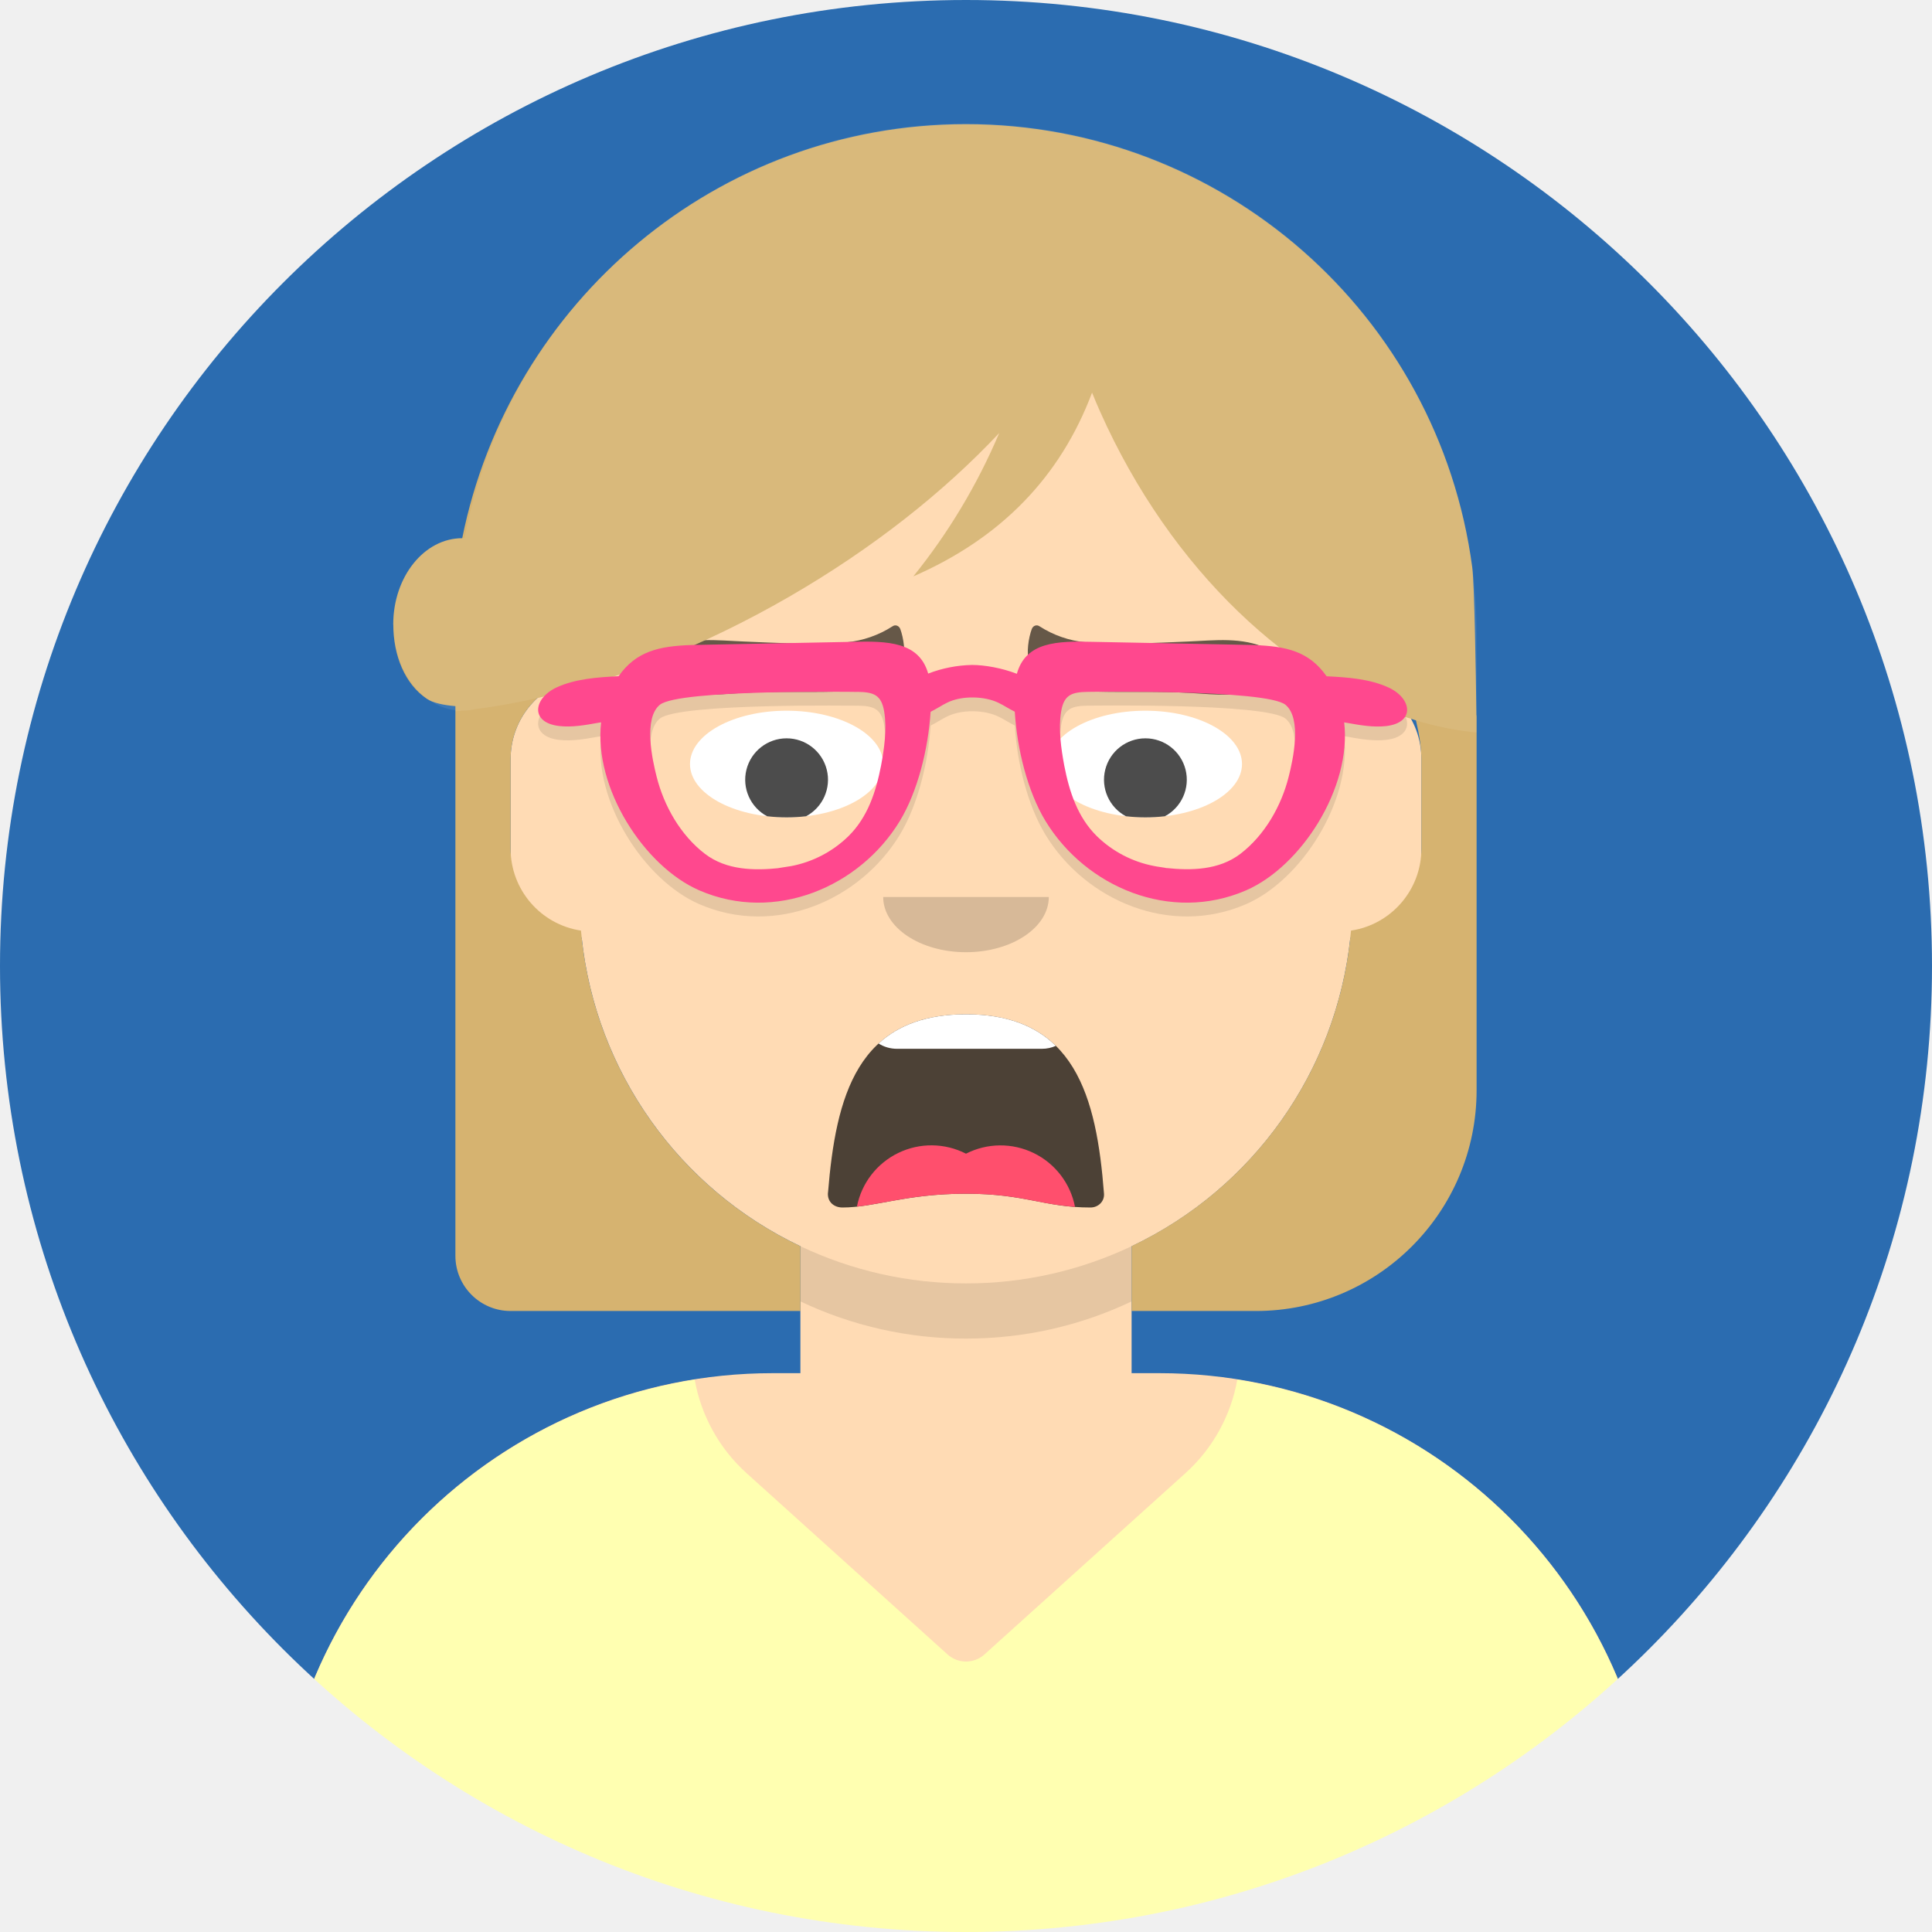
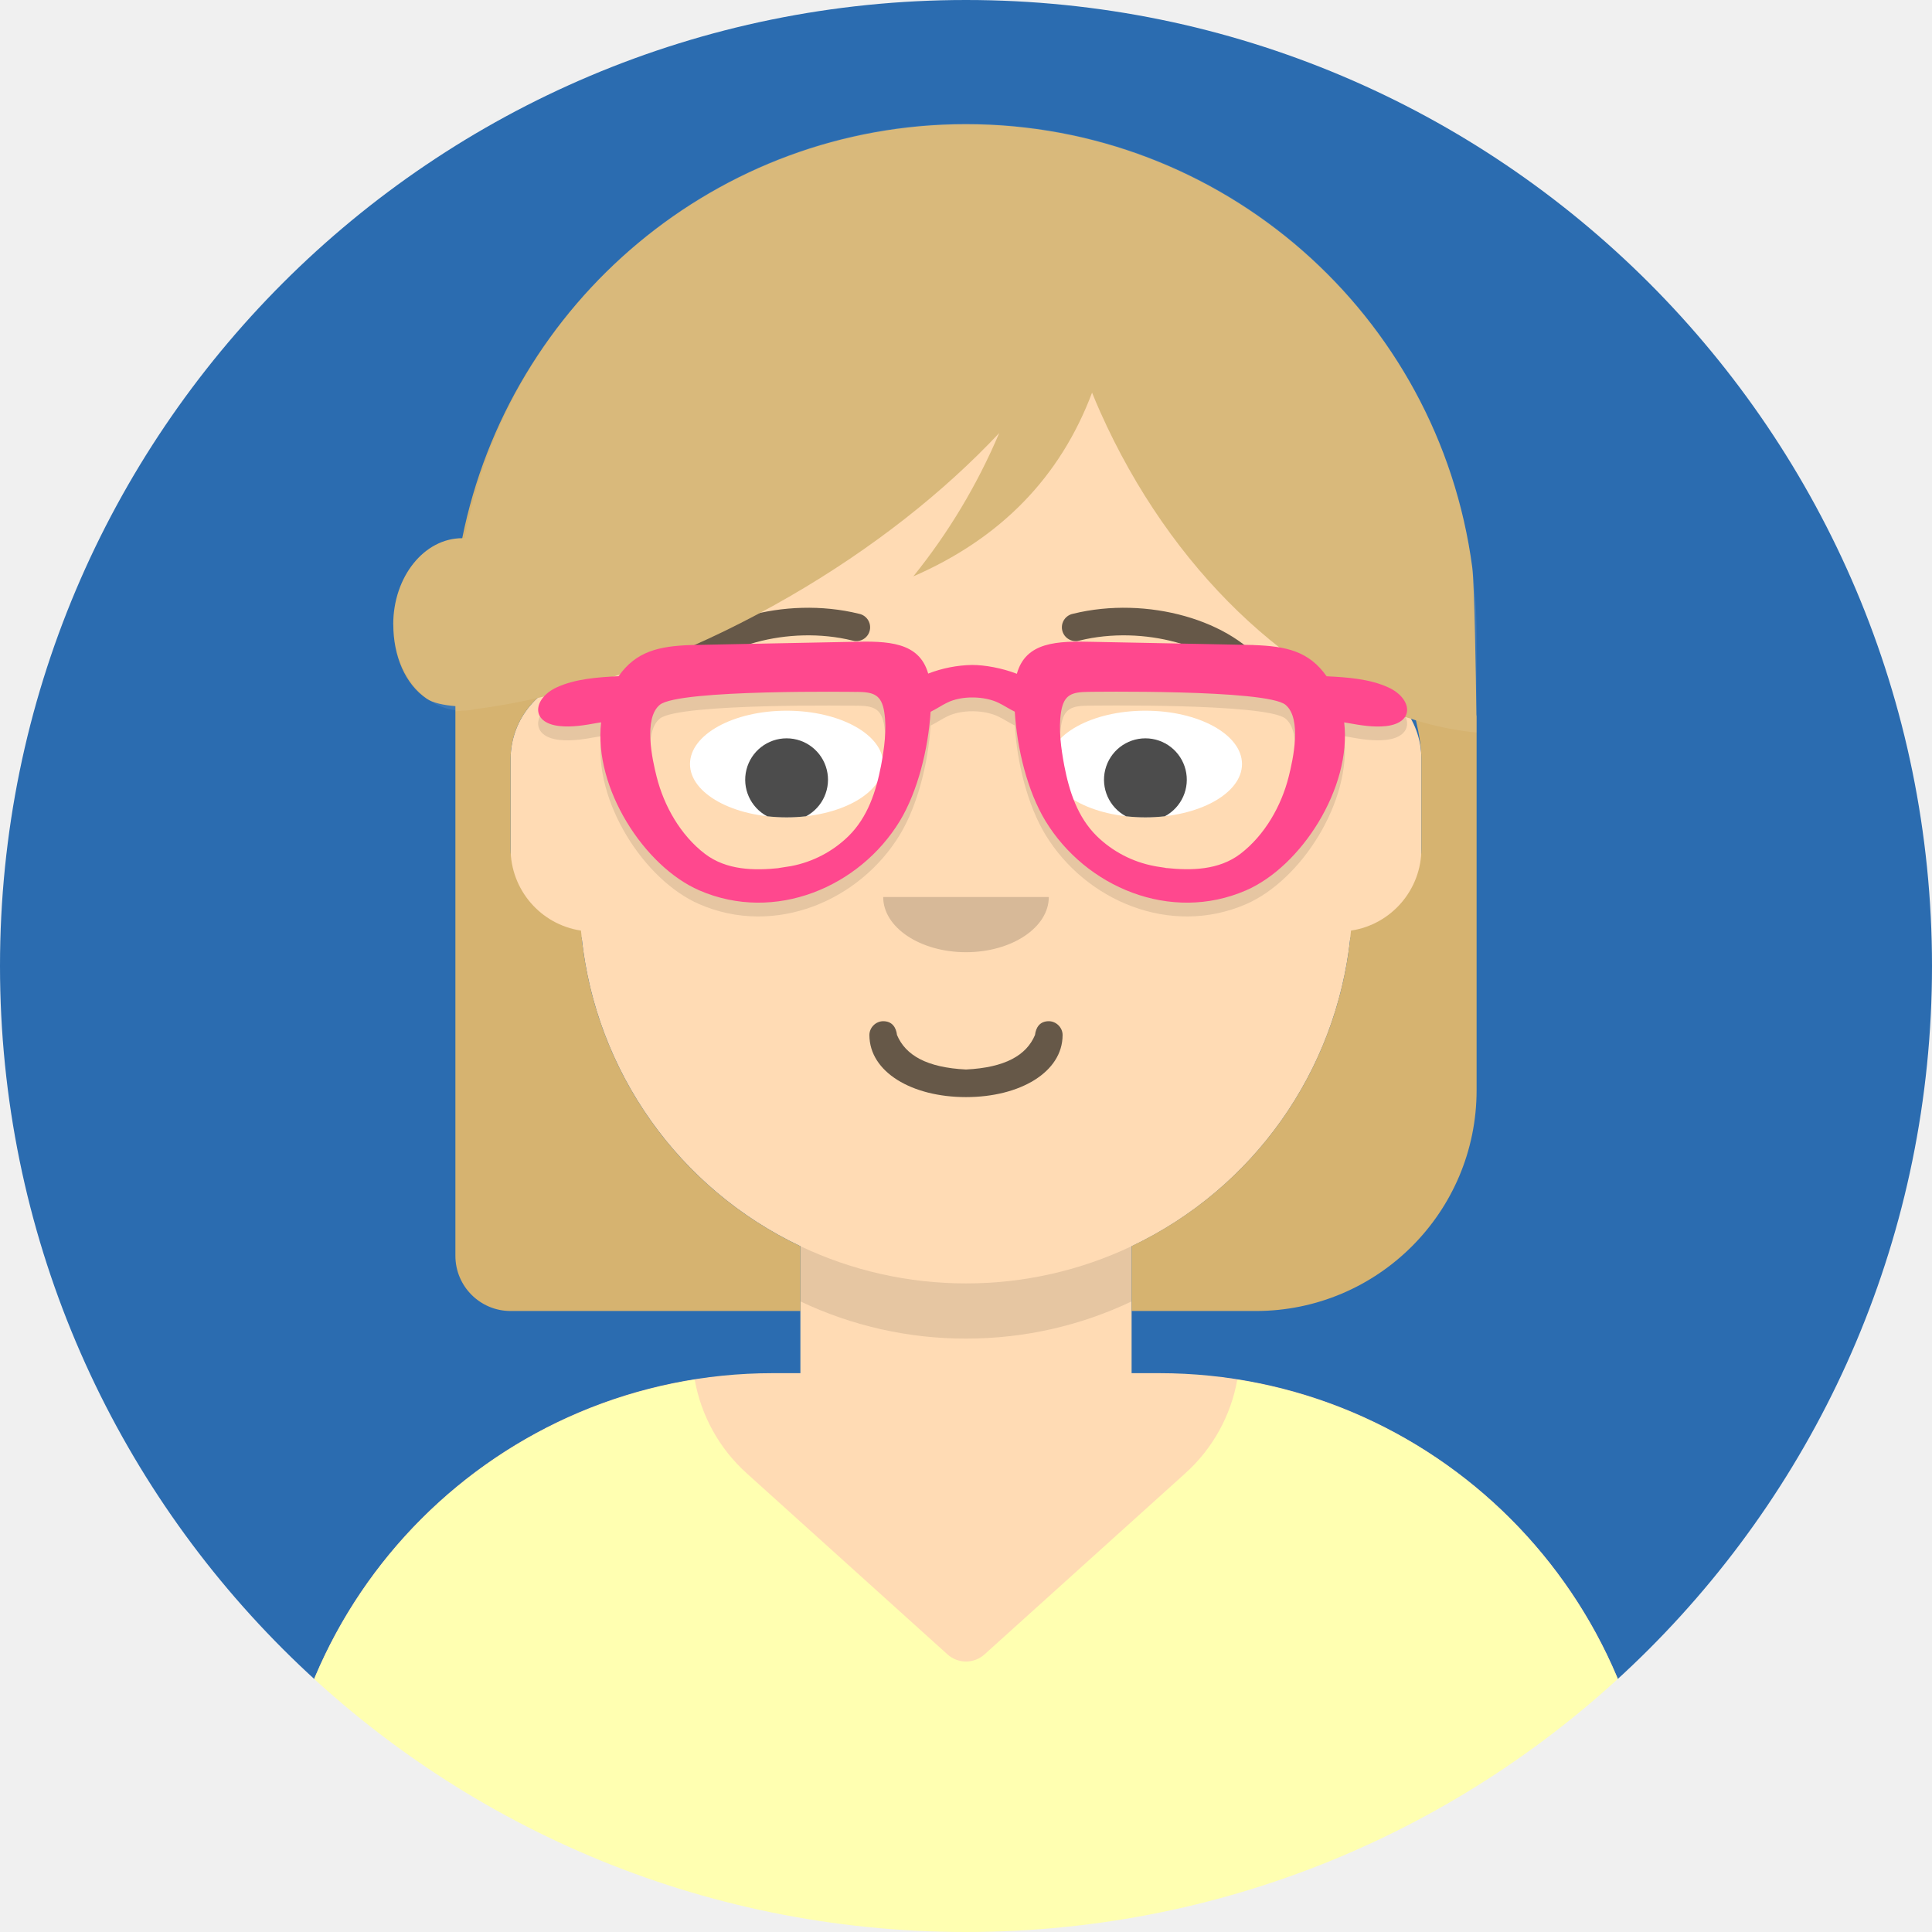
<svg xmlns="http://www.w3.org/2000/svg" viewBox="0 0 280 280" fill="none" shape-rendering="auto">
  <mask id="viewboxMask">
    <rect width="280" height="280" rx="140" ry="140" x="0" y="0" fill="#fff" />
  </mask>
  <g mask="url(#viewboxMask)">
    <rect fill="#2B6CB0" width="280" height="280" x="0" y="0" />
    <g transform="translate(8)">
      <path d="M132 36a56 56 0 0 0-56 56v6.17A12 12 0 0 0 66 110v14a12 12 0 0 0 10.3 11.88 56.04 56.04 0 0 0 31.7 44.73v18.4h-4a72 72 0 0 0-72 72v9h200v-9a72 72 0 0 0-72-72h-4v-18.39a56.04 56.04 0 0 0 31.7-44.73A12 12 0 0 0 198 124v-14a12 12 0 0 0-10-11.83V92a56 56 0 0 0-56-56Z" fill="#ffdbb4" />
      <path d="M108 180.61v8a55.79 55.79 0 0 0 24 5.39c8.59 0 16.73-1.93 24-5.39v-8a55.79 55.79 0 0 1-24 5.39 55.79 55.79 0 0 1-24-5.39Z" fill="#000" fill-opacity=".1" />
      <g transform="translate(0 170)">
        <path d="M92.68 29.94A72.02 72.02 0 0 0 32 101.05V110h200v-8.95a72.02 72.02 0 0 0-60.68-71.11 23.87 23.87 0 0 1-7.56 13.6l-29.08 26.23a4 4 0 0 1-5.36 0l-29.08-26.23a23.87 23.87 0 0 1-7.56-13.6Z" fill="#ffffb1" />
      </g>
      <g transform="translate(78 134)">
-         <path fill-rule="evenodd" clip-rule="evenodd" d="M34 38.86C35.14 24.88 38.24 13.01 54 13c15.76 0 18.92 11.94 20 26 .08 1.12-.83 2-1.96 2-6.69 0-9.37-2-18.05-2-8.7 0-13.24 2-17.9 2-1.15 0-2.2-.74-2.1-2.14Z" fill="#000" fill-opacity=".7" />
-         <path d="M67.02 17.57c-.61.28-1.3.43-2.02.43H44c-.98 0-1.9-.28-2.67-.77C44.23 14.57 48.28 13 54 13c5.95 0 10.1 1.7 13.02 4.57Z" fill="#fff" />
-         <path d="M69.8 40.92a44.2 44.2 0 0 1-5.54-.82c-2.73-.53-5.65-1.1-10.27-1.1-5.02 0-8.66.66-11.74 1.23-1.45.26-2.77.5-4.06.65A11 11 0 0 1 54 33.2a11 11 0 0 1 15.8 7.72Z" fill="#FF4F6D" />
+         <path d="M40 16c0 5.37 6.16 9 14 9s14-3.63 14-9c0-1.1-.95-2-2-2-1.3 0-1.87.9-2 2-1.24 2.94-4.32 4.72-10 5-5.68-.28-8.76-2.06-10-5-.13-1.1-.7-2-2-2-1.05 0-2 .9-2 2Z" fill="#000" fill-opacity=".6" />
      </g>
      <g transform="translate(104 122)">
        <path fill-rule="evenodd" clip-rule="evenodd" d="M16 8c0 4.42 5.37 8 12 8s12-3.58 12-8" fill="#000" fill-opacity=".16" />
      </g>
      <g transform="translate(76 90)">
        <path d="M44 20.73c0 4.26-6.27 7.72-14 7.72S16 25 16 20.73C16 16.46 22.27 13 30 13s14 3.46 14 7.73ZM96 20.73c0 4.26-6.27 7.72-14 7.72S68 25 68 20.73C68 16.46 74.27 13 82 13s14 3.46 14 7.73Z" fill="#fff" />
        <path d="M32.82 28.3a25.15 25.15 0 0 1-5.64 0 6 6 0 1 1 5.64 0ZM84.82 28.3a25.15 25.15 0 0 1-5.64 0 6 6 0 1 1 5.64 0Z" fill="#000" fill-opacity=".7" />
      </g>
      <g transform="translate(76 82)">
-         <path d="M38.66 11.1c-5 .35-9.92.08-14.92-.13-3.83-.16-7.72-.68-11.37 1.01-.7.32-4.53 2.28-4.44 3.35.07.85 3.93 2.2 4.63 2.44 3.67 1.29 7.18.9 10.95.66 4.64-.27 9.25-.07 13.87-.2 3.12-.1 7.92-.63 9.46-4.4.46-1.14.1-3.42-.36-4.66-.19-.5-.72-.69-1.13-.4a15.04 15.04 0 0 1-6.68 2.32ZM73.34 11.1c5 .35 9.92.08 14.92-.13 3.83-.16 7.72-.68 11.37 1.01.7.32 4.53 2.28 4.44 3.35-.07.85-3.93 2.2-4.63 2.44-3.67 1.29-7.18.9-10.95.66-4.63-.27-9.24-.07-13.86-.2-3.12-.1-7.92-.63-9.46-4.4-.46-1.14-.1-3.42.36-4.66.18-.5.72-.69 1.13-.4a15.04 15.04 0 0 0 6.68 2.32Z" fill-rule="evenodd" clip-rule="evenodd" fill="#000" fill-opacity=".6" />
+         <path d="M15.63 17.16c3.92-5.51 14.65-8.6 23.9-6.33a2 2 0 1 0 .95-3.88c-10.74-2.64-23.17.94-28.11 7.9a2 2 0 0 0 3.26 2.3ZM96.37 17.16c-3.91-5.51-14.65-8.6-23.9-6.33a2 2 0 1 1-.95-3.88c10.74-2.64 23.17.94 28.11 7.9a2 2 0 0 1-3.26 2.3Z" fill="#000" fill-opacity=".6" />
      </g>
      <g transform="translate(-1)">
        <path d="M50 90.5c0 4.55 1.7 8.64 4.85 10.77.9.61 2.47.93 4.15 1.07V182a8 8 0 0 0 8 8h42v-9.39a56.03 56.03 0 0 1-31.8-45.74A12 12 0 0 1 67 123v-13c0-3.5 1.5-6.63 3.87-8.83 11.54-2.61 24.1-7.53 36.47-14.67 12.13-7 22.5-15.24 30.48-23.75a87.36 87.36 0 0 1-12.45 20.78c12.68-5.52 21.3-14.4 25.9-26.63.37.92.76 1.84 1.17 2.76 10.26 23.03 27.88 39.36 45.77 44.74.5 2.11.79 4.08.79 5.6v13a12 12 0 0 1-10.2 11.87A56.03 56.03 0 0 1 157 180.6V190h18a32 32 0 0 0 32-32v-54.12c0-.07 0-.17-.03-.28-.07-5.64-.28-18.87-.6-21.37A74.01 74.01 0 0 0 132.99 18c-36.08 0-66.14 25.83-73 60-5.52 0-10 5.6-10 12.5Z" fill="#d6b370" />
        <path d="M152.44 59.66c11.94 26.81 33.86 44.53 54.56 46.5V92A74 74 0 0 0 60.32 78H60c-5.52 0-10 5.6-10 12.5 0 6.48 3.95 11.81 9 12.44v.15l.95-.1H60a8.1 8.1 0 0 0 1.9-.22C75.7 101 91.68 95.54 107.34 86.5c12.13-7 22.5-15.24 30.48-23.75a87.36 87.36 0 0 1-12.45 20.78c12.68-5.52 21.3-14.4 25.9-26.63.37.92.76 1.84 1.17 2.76Z" fill="#fff" fill-opacity=".08" />
      </g>
      <g transform="translate(49 72)" />
      <g transform="translate(62 42)">
        <g fill-rule="evenodd" clip-rule="evenodd">
          <path d="M111.71 53.49c4.67.16 8 .88 10.55 4.52 3.01.15 6.25.37 8.98 1.63 3.39 1.56 3.9 5.1-.36 5.59-1.86.2-3.72-.12-5.55-.45l-.19-.03-.33-.06c1.1 9.46-6.21 20.87-14.23 24.35C99.6 93.8 87.34 88.53 81.53 79c-2.62-4.3-4.14-10.51-4.46-15.86-.42-.2-.83-.44-1.23-.67-.38-.22-.76-.44-1.12-.61-2-.98-5.34-1.1-7.5 0-.35.17-.7.37-1.05.58-.42.25-.86.5-1.3.72C64.53 68.5 63.01 74.7 60.4 79c-5.8 9.53-18.07 14.8-29.05 10.04-8.02-3.48-15.33-14.89-14.23-24.35l-.33.06-.2.03c-1.83.33-3.7.66-5.55.45-4.27-.5-3.74-4.03-.36-5.6 2.72-1.25 5.96-1.47 8.97-1.62 2.55-3.63 5.88-4.36 10.55-4.52l23.29-.46c5.19-.14 9.72 0 11.03 4.6a18.7 18.7 0 0 1 6.35-1.25c1.86 0 4.35.45 6.5 1.28 1.3-4.64 5.83-4.77 11.03-4.63l23.3.46Zm-24.03 6.78c-2.37.03-3.5.42-3.9 2.9-.4 2.5 0 5.31.46 7.78.73 3.77 1.92 7.46 4.71 10.22a16.24 16.24 0 0 0 8.32 4.34c.11.03.54.1.96.16.63.1 1.23.18.71.13l-.1-.01h-.06a47.08 47.08 0 0 1 .16 0c3.73.4 7.72.32 10.82-2.04 3.53-2.7 5.95-6.95 7.01-11.2.63-2.48 1.93-8.42-.46-10.4-2.73-2.28-28.63-1.88-28.63-1.88Zm-33.43 0c2.37.03 3.5.42 3.9 2.9.4 2.5 0 5.32-.46 7.78-.73 3.77-1.92 7.46-4.71 10.22a16.23 16.23 0 0 1-8.32 4.35l-.96.15c-.64.1-1.26.19-.68.13-3.73.4-7.74.32-10.85-2.05-3.53-2.69-5.95-6.95-7.01-11.2-.63-2.48-1.93-8.42.46-10.4 2.73-2.28 28.63-1.87 28.63-1.87Zm-10.93 25.5Z" fill="#000" fill-opacity=".1" />
          <path d="M111.71 51.49c4.67.16 8 .88 10.55 4.52 3.01.15 6.25.37 8.98 1.63 3.39 1.56 3.9 5.1-.36 5.59-1.86.2-3.72-.12-5.55-.45l-.19-.03-.33-.06c1.1 9.46-6.21 20.87-14.23 24.35C99.6 91.8 87.34 86.53 81.53 77c-2.62-4.3-4.14-10.51-4.46-15.86-.42-.2-.83-.44-1.23-.67-.38-.22-.76-.44-1.12-.61-2-.98-5.34-1.1-7.5 0-.35.17-.7.37-1.05.58-.42.25-.86.5-1.3.72C64.53 66.5 63.01 72.7 60.4 77c-5.8 9.53-18.07 14.8-29.05 10.04-8.02-3.48-15.33-14.89-14.23-24.35-.11 0-.22.03-.33.05l-.2.03c-1.83.33-3.7.66-5.55.45-4.27-.5-3.74-4.03-.36-5.6 2.72-1.25 5.96-1.47 8.97-1.62 2.55-3.63 5.88-4.36 10.55-4.52l23.29-.46c5.19-.14 9.72 0 11.03 4.6a18.7 18.7 0 0 1 6.35-1.25c1.86 0 4.35.45 6.5 1.28 1.3-4.64 5.83-4.77 11.03-4.63l23.3.46Zm-24.03 6.78c-2.37.03-3.5.42-3.9 2.9-.4 2.5 0 5.31.46 7.78.73 3.77 1.92 7.46 4.71 10.22a16.24 16.24 0 0 0 8.32 4.34c.11.03.54.1.96.16.63.1 1.23.18.71.13l-.1-.01h-.06a47.08 47.08 0 0 1 .16 0c3.73.4 7.72.32 10.82-2.04 3.53-2.7 5.95-6.95 7.01-11.2.63-2.48 1.93-8.42-.46-10.4-2.73-2.28-28.63-1.88-28.63-1.88Zm-33.43 0c2.37.03 3.5.42 3.9 2.9.4 2.5 0 5.32-.46 7.78-.73 3.77-1.92 7.46-4.71 10.22a16.23 16.23 0 0 1-8.32 4.35l-.96.15c-.64.1-1.26.19-.68.13-3.73.4-7.74.32-10.85-2.05-3.53-2.69-5.95-6.95-7.01-11.2-.63-2.48-1.93-8.42.46-10.4 2.73-2.28 28.63-1.87 28.63-1.87Zm-10.93 25.5Z" fill="#ff488e" />
        </g>
      </g>
    </g>
  </g>
</svg>
